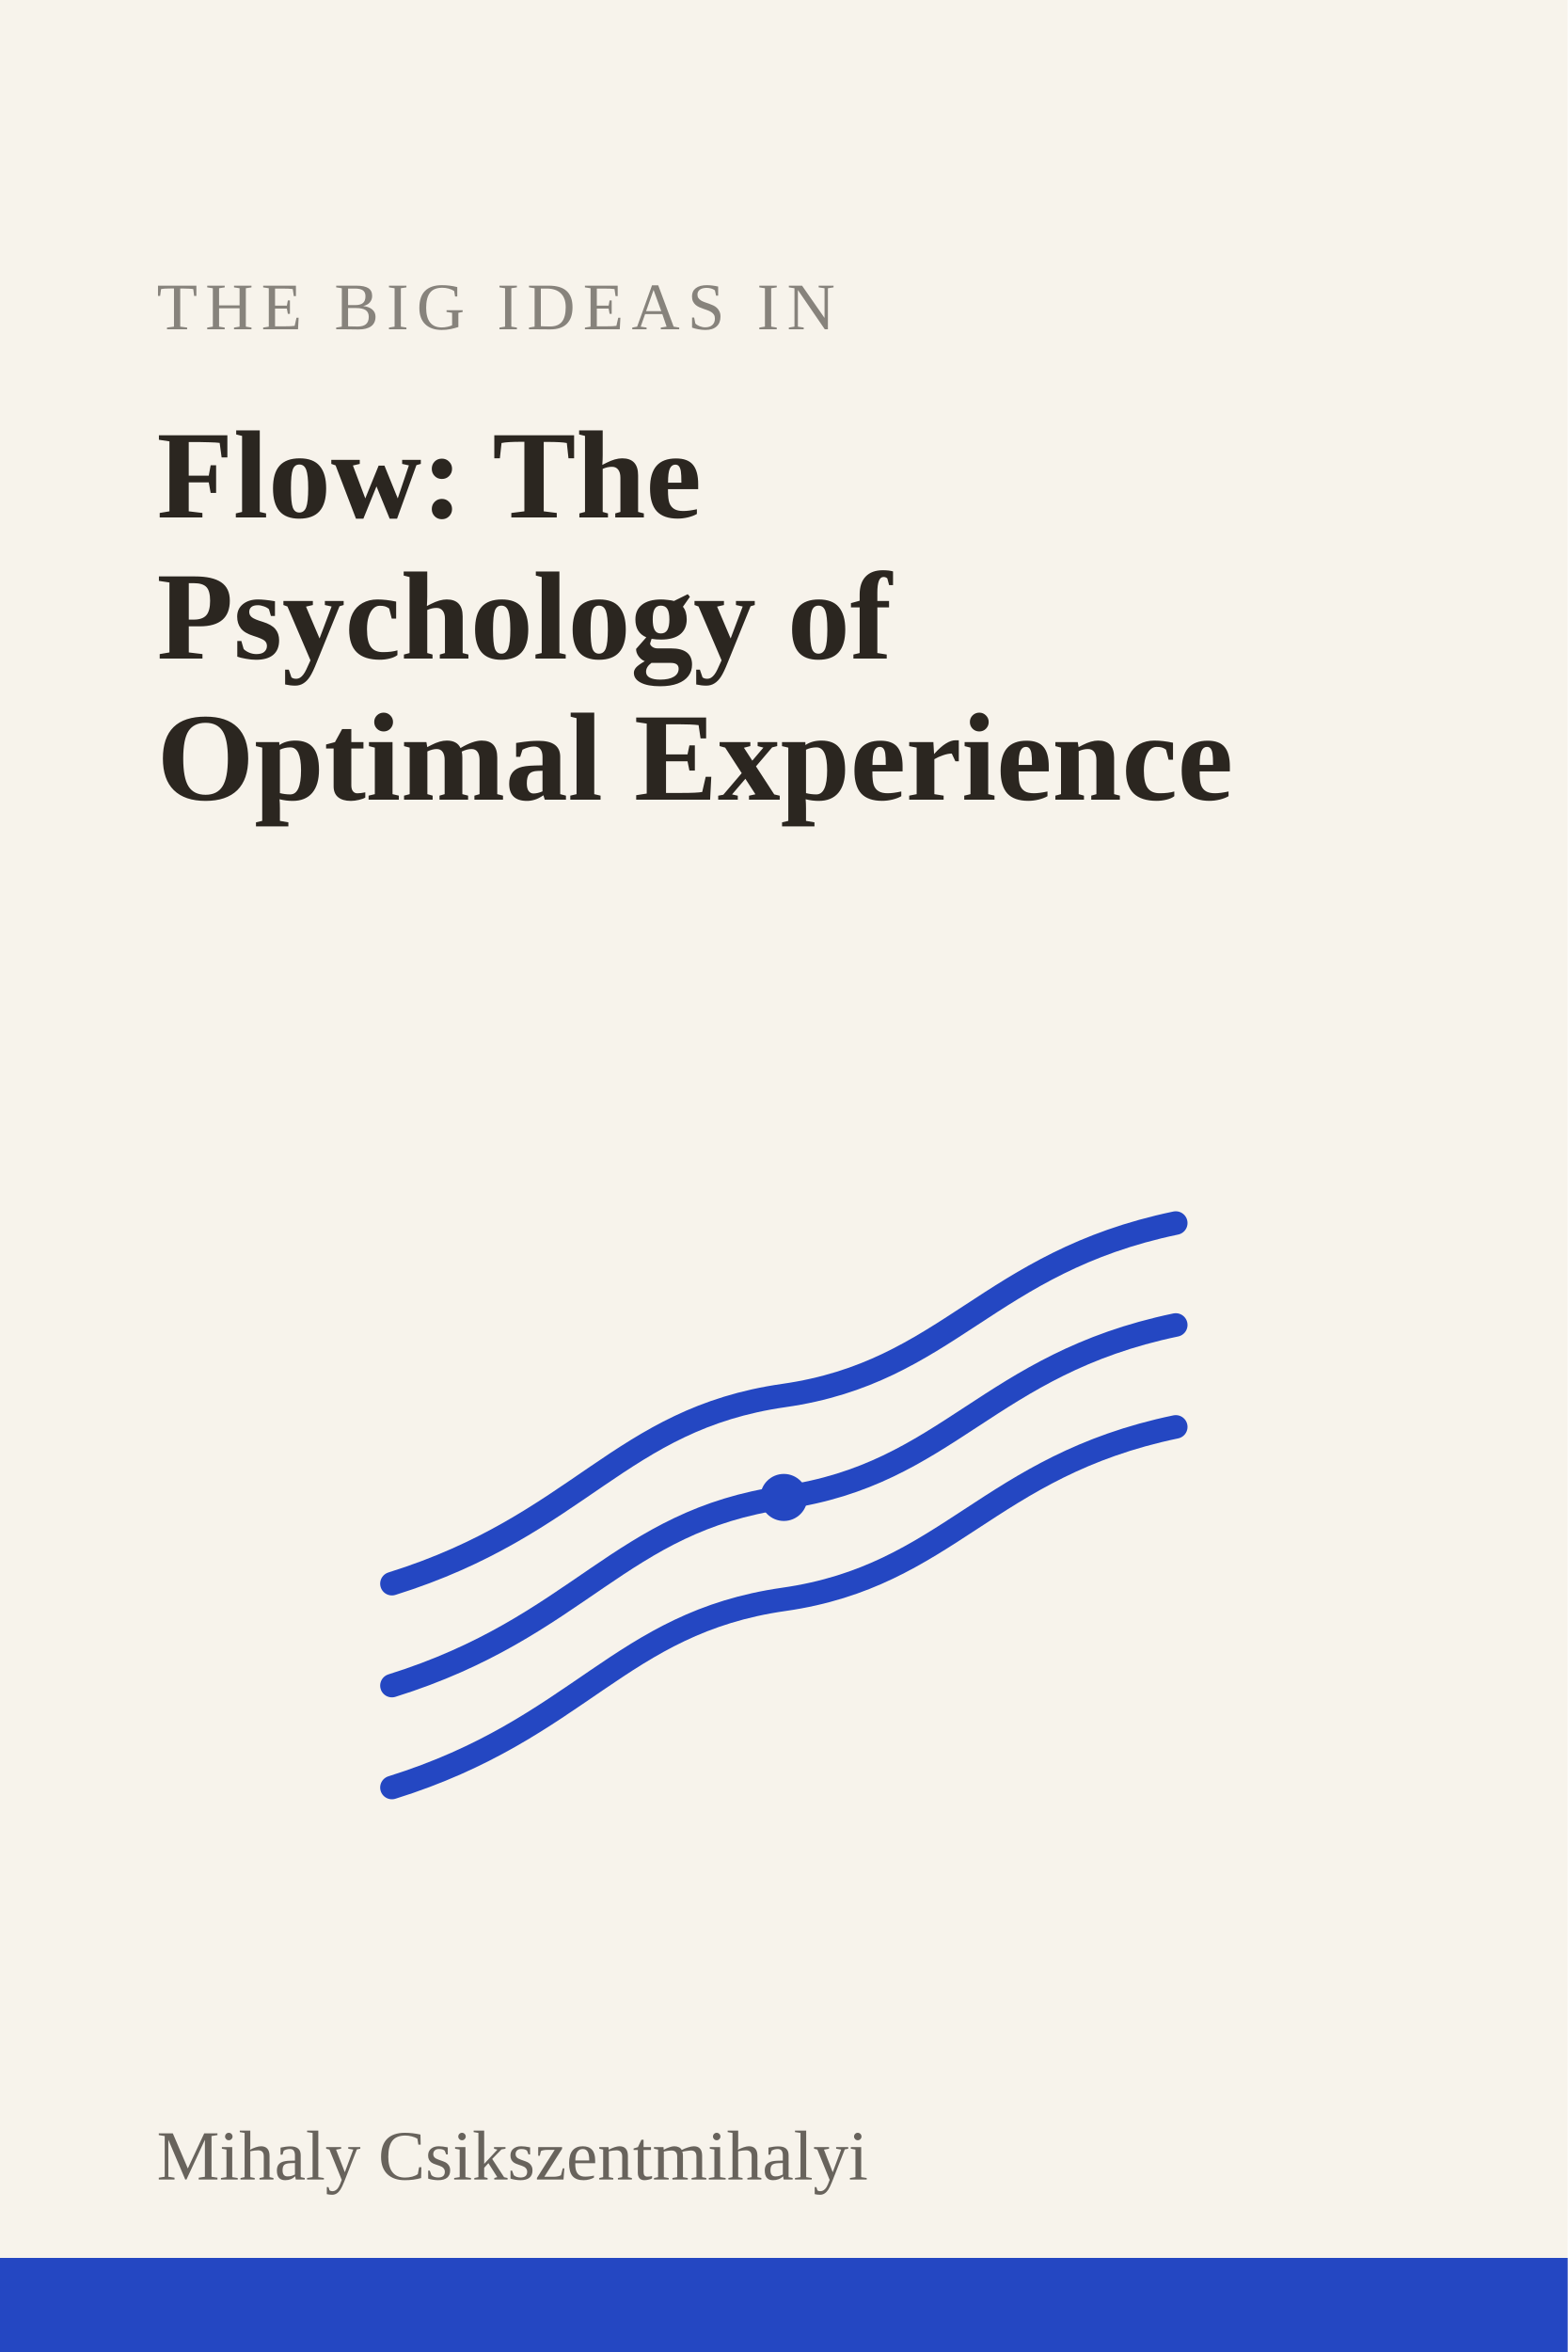
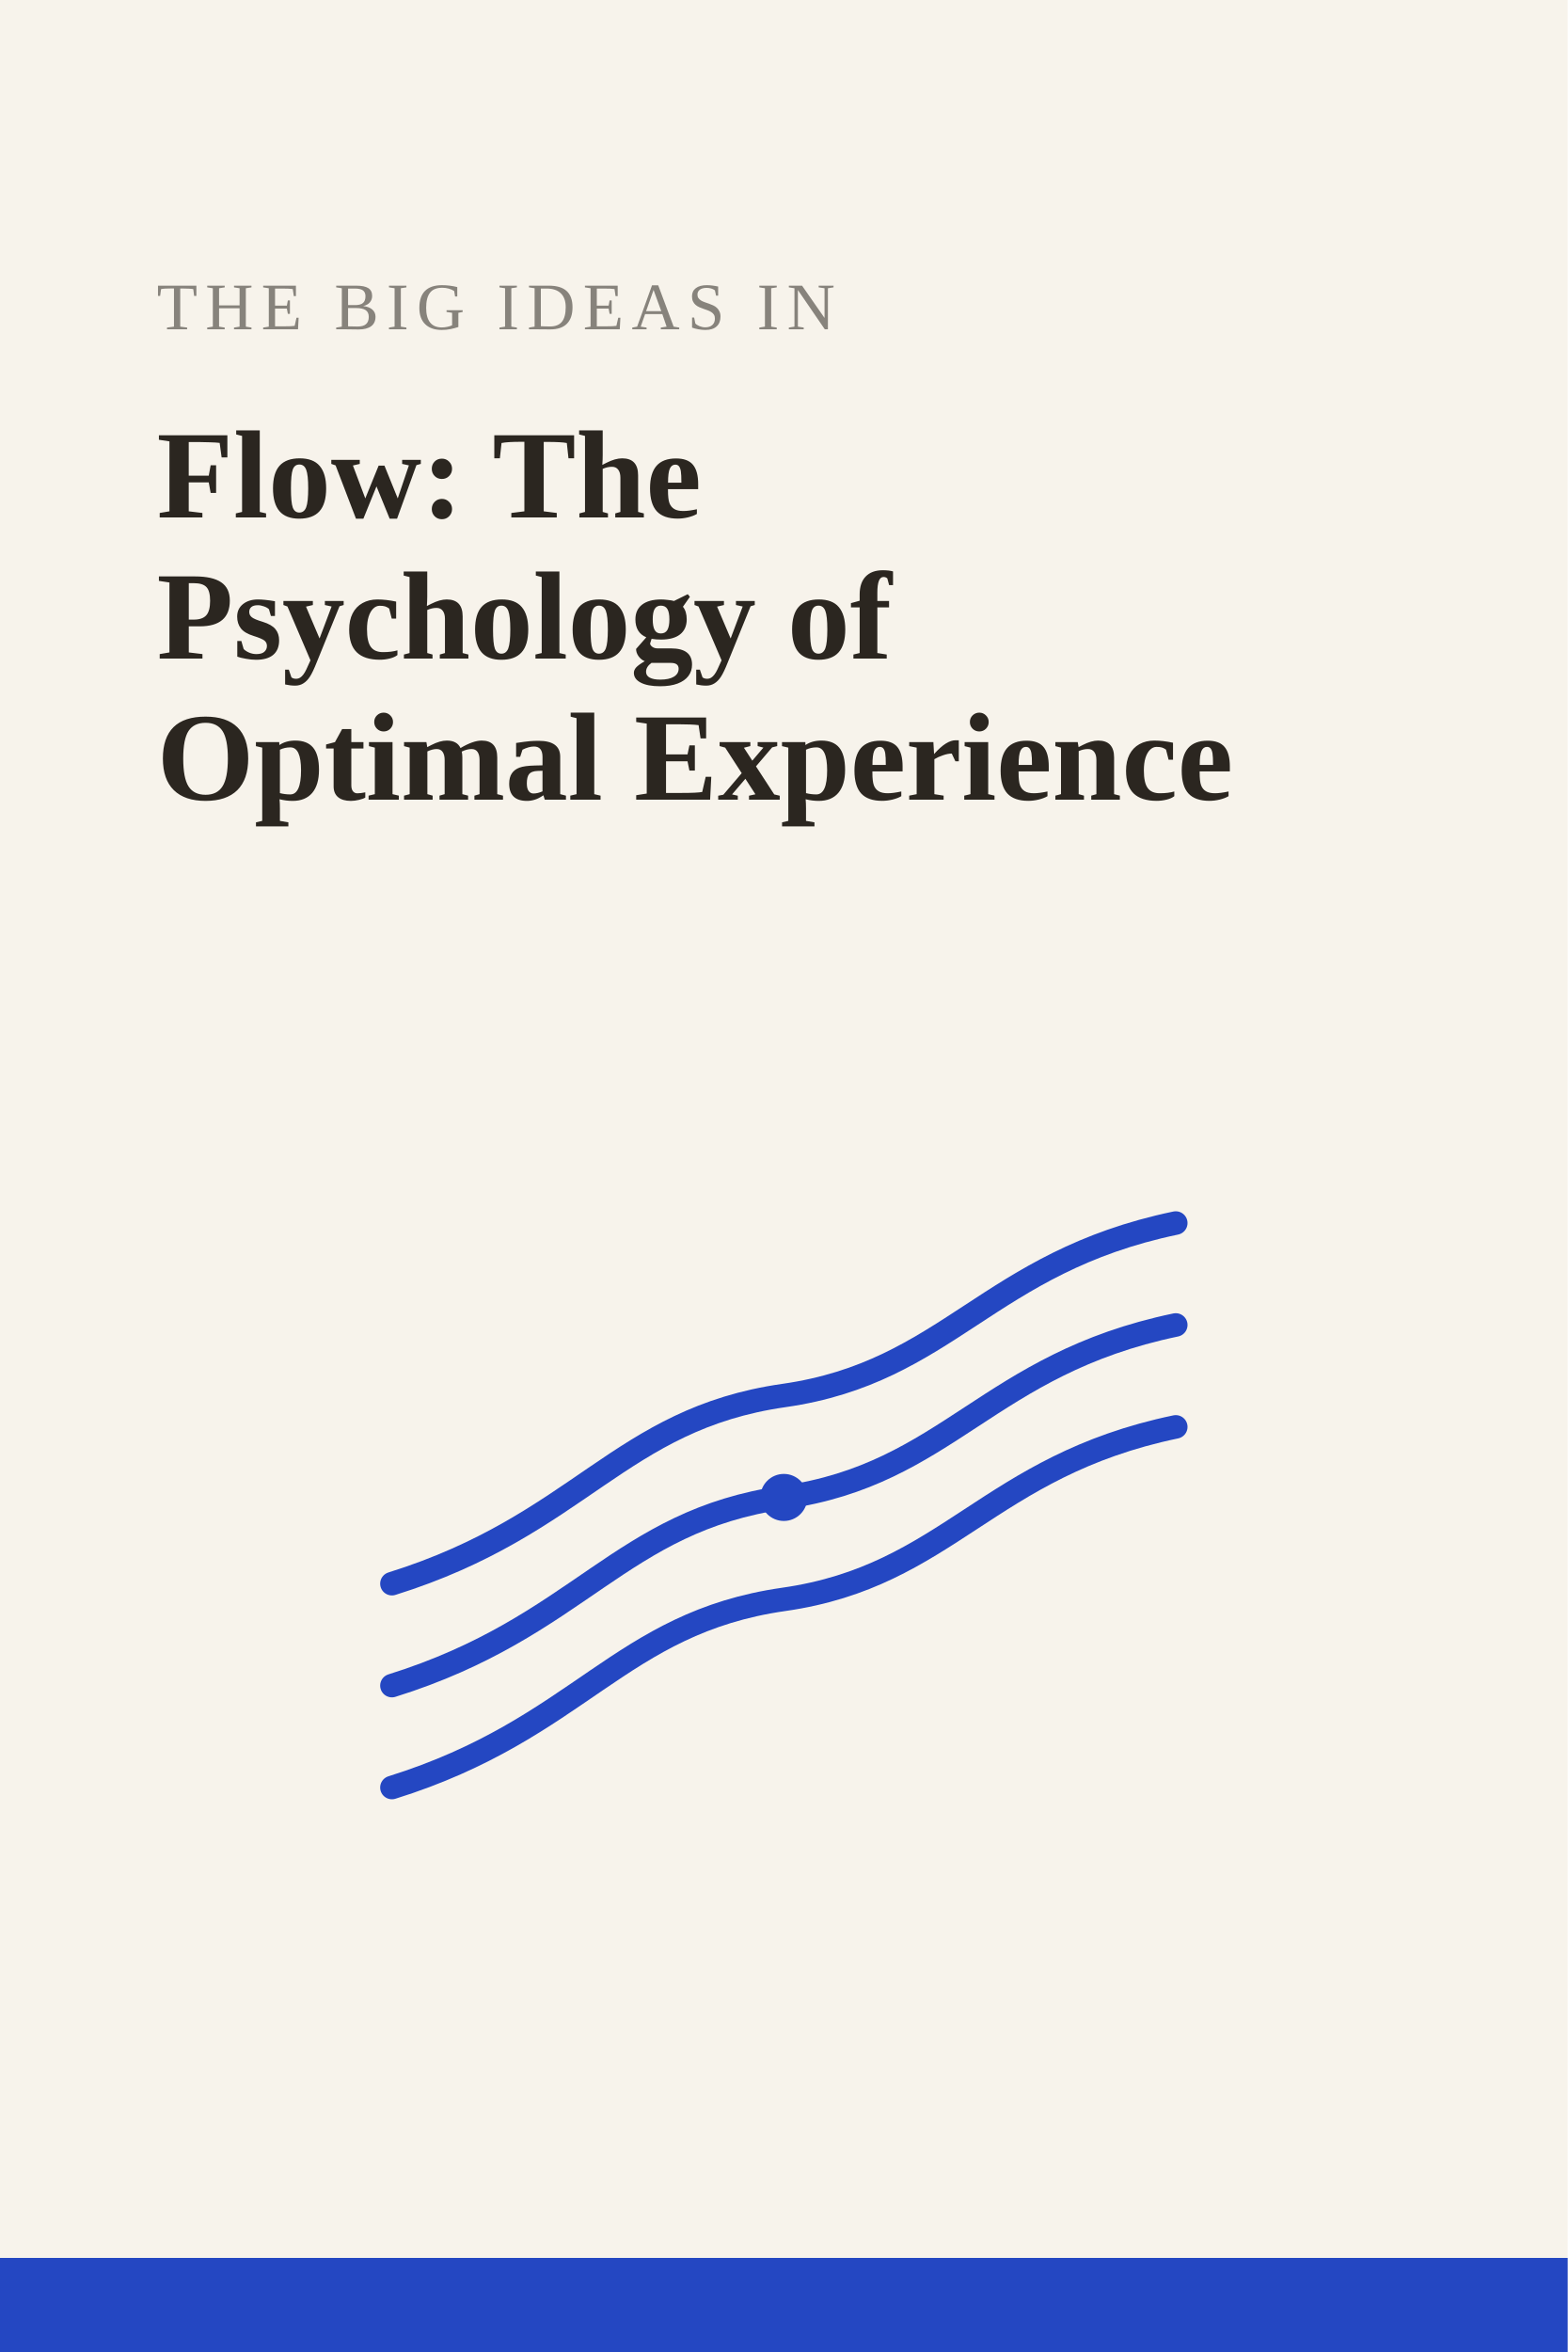
<svg xmlns="http://www.w3.org/2000/svg" viewBox="0 0 400 600" width="400" height="600">
  <rect width="400" height="600" fill="#F7F3EB" />
  <text x="40" y="84" font-family="Georgia, 'Times New Roman', serif" font-size="17" letter-spacing="2" fill="#2B2620" opacity="0.55">THE BIG IDEAS IN</text>
  <text x="40" y="132" font-family="Georgia, 'Times New Roman', serif" font-size="32" font-weight="600" fill="#2B2620">Flow: The</text>
  <text x="40" y="168" font-family="Georgia, 'Times New Roman', serif" font-size="32" font-weight="600" fill="#2B2620">Psychology of</text>
  <text x="40" y="204" font-family="Georgia, 'Times New Roman', serif" font-size="32" font-weight="600" fill="#2B2620">Optimal Experience</text>
  <path d="M 100,404 C 148,389 158,362 200,356 C 242,350 252,322 300,312" fill="none" stroke="#2447C2" stroke-width="6" stroke-linecap="round" />
  <path d="M 100,430 C 148,415 158,388 200,382 C 242,376 252,348 300,338" fill="none" stroke="#2447C2" stroke-width="6" stroke-linecap="round" />
  <path d="M 100,456 C 148,441 158,414 200,408 C 242,402 252,374 300,364" fill="none" stroke="#2447C2" stroke-width="6" stroke-linecap="round" />
  <circle cx="200" cy="382" r="6" fill="#2447C2" />
-   <text x="40" y="556" font-family="Georgia, 'Times New Roman', serif" font-size="18" fill="#2B2620" opacity="0.7">Mihaly Csikszentmihalyi</text>
  <rect x="0" y="576" width="400" height="24" fill="#2447C2" />
</svg>
